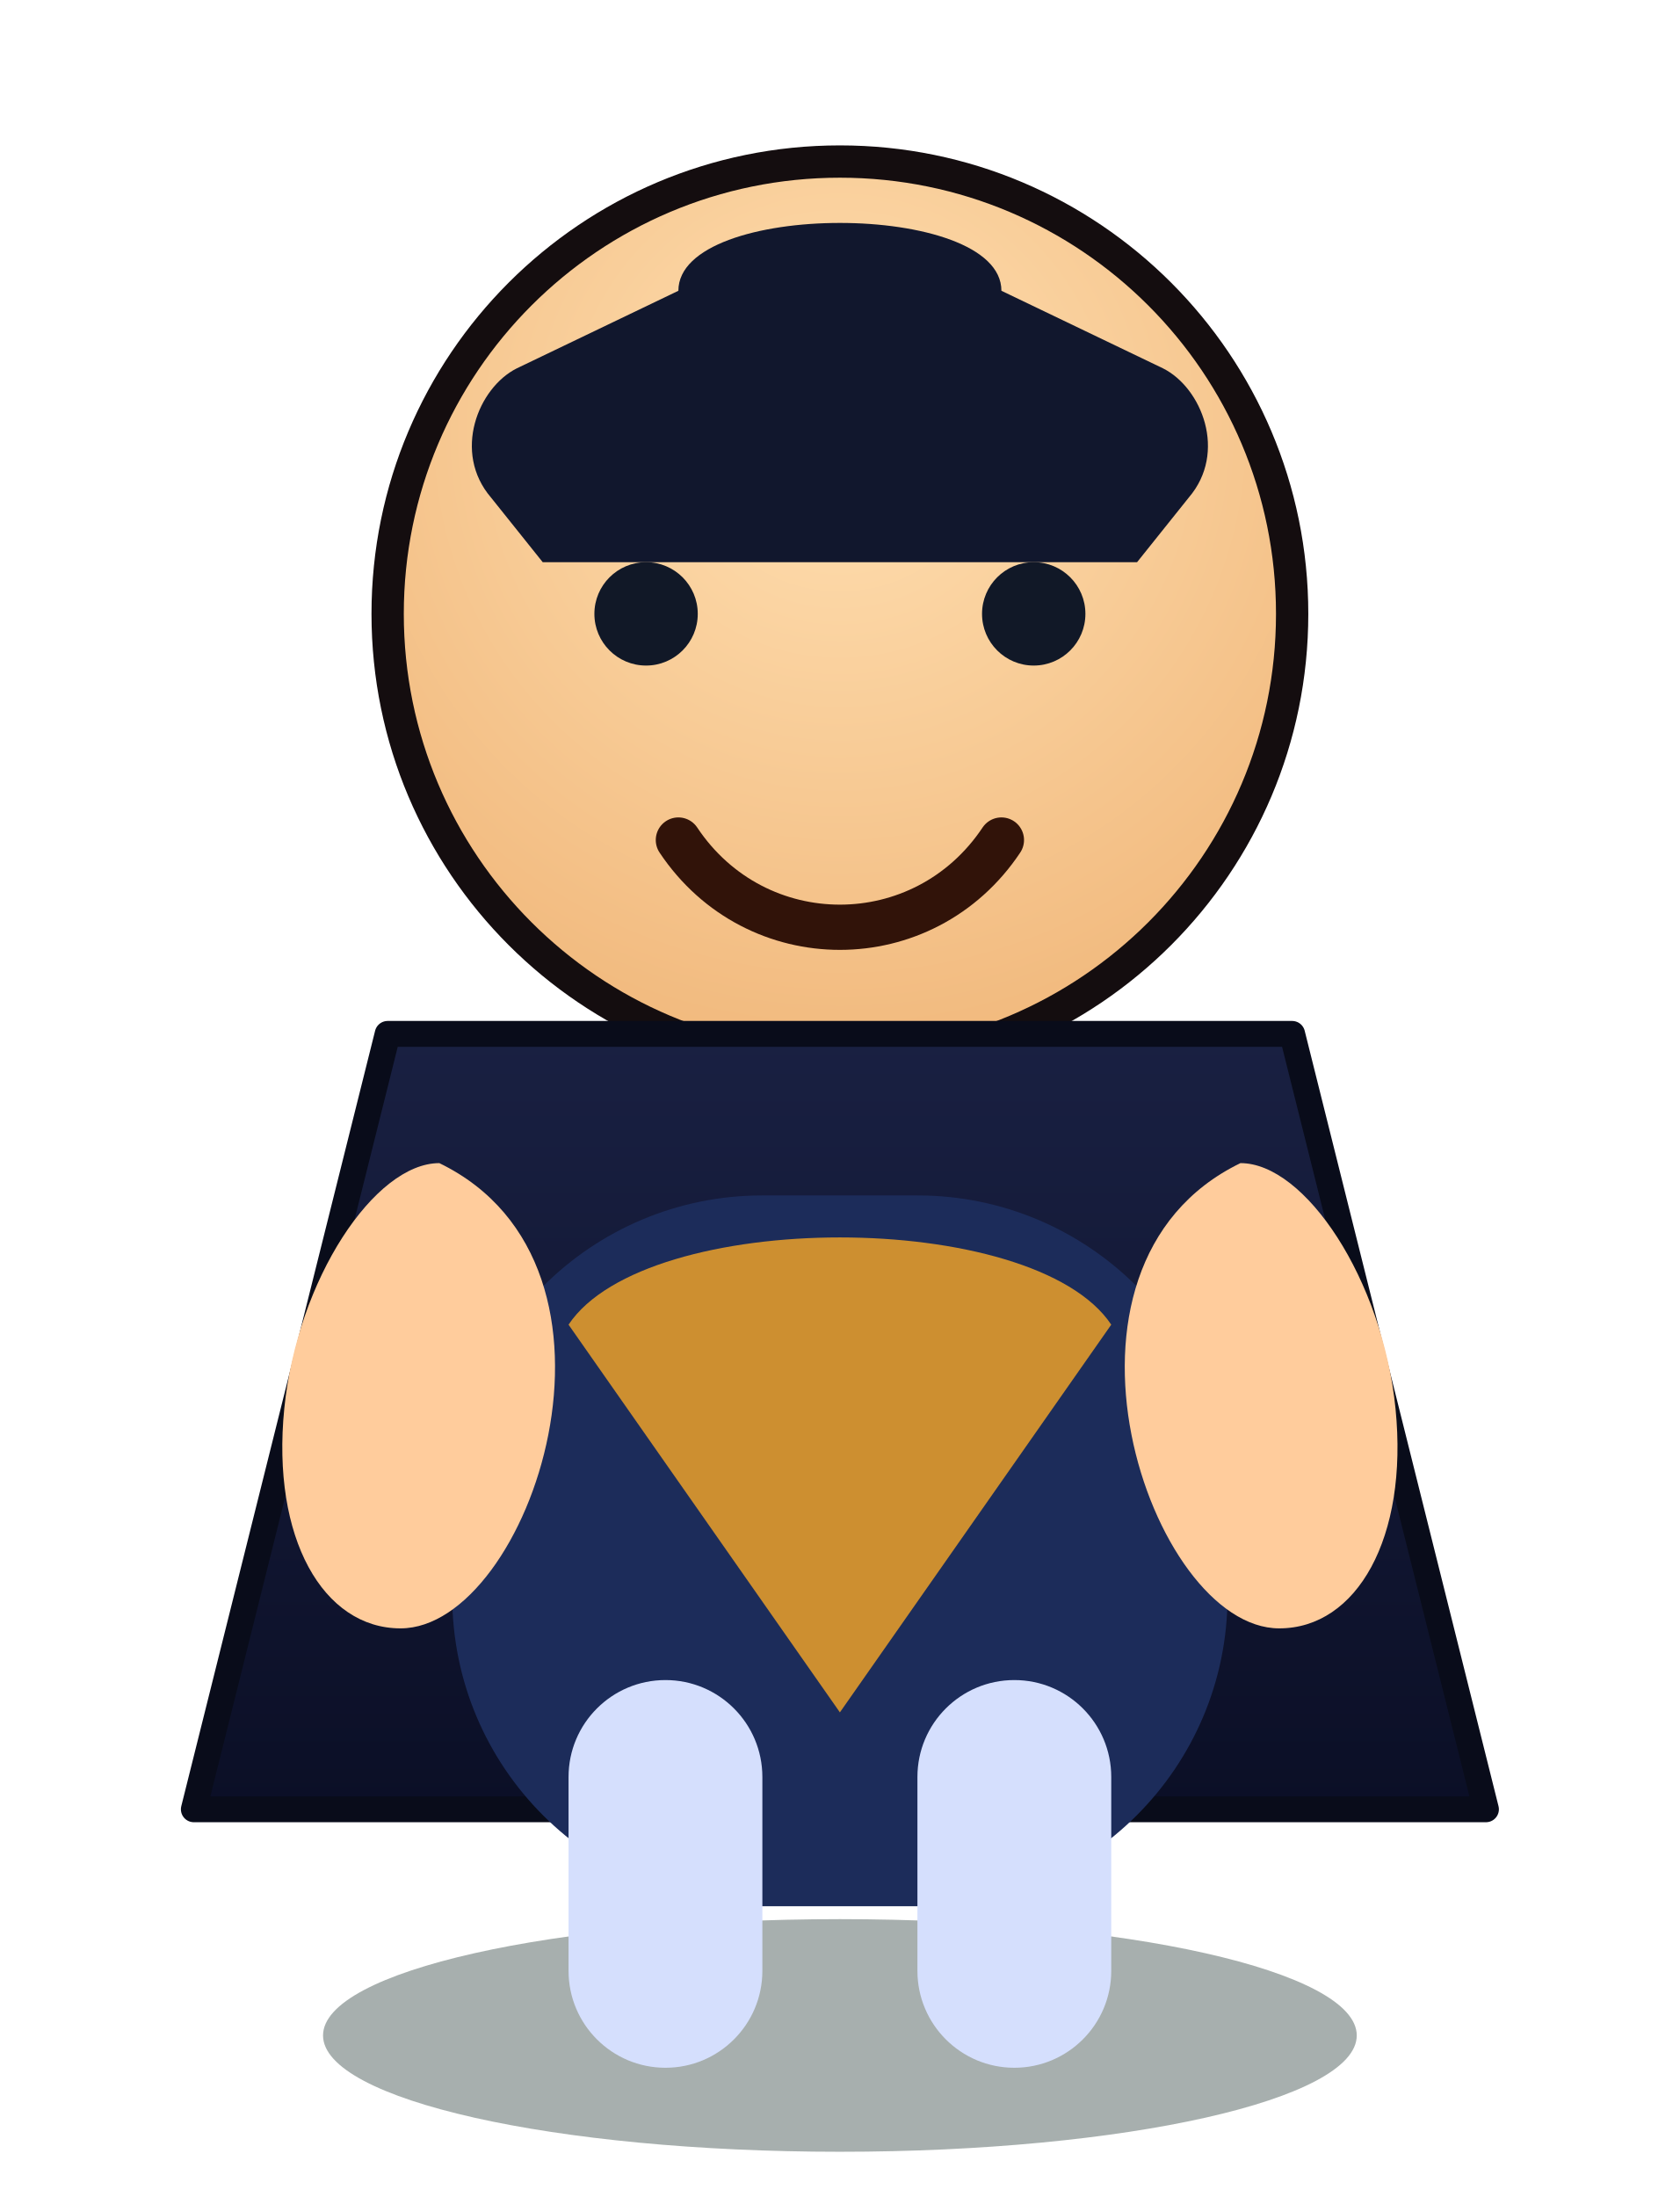
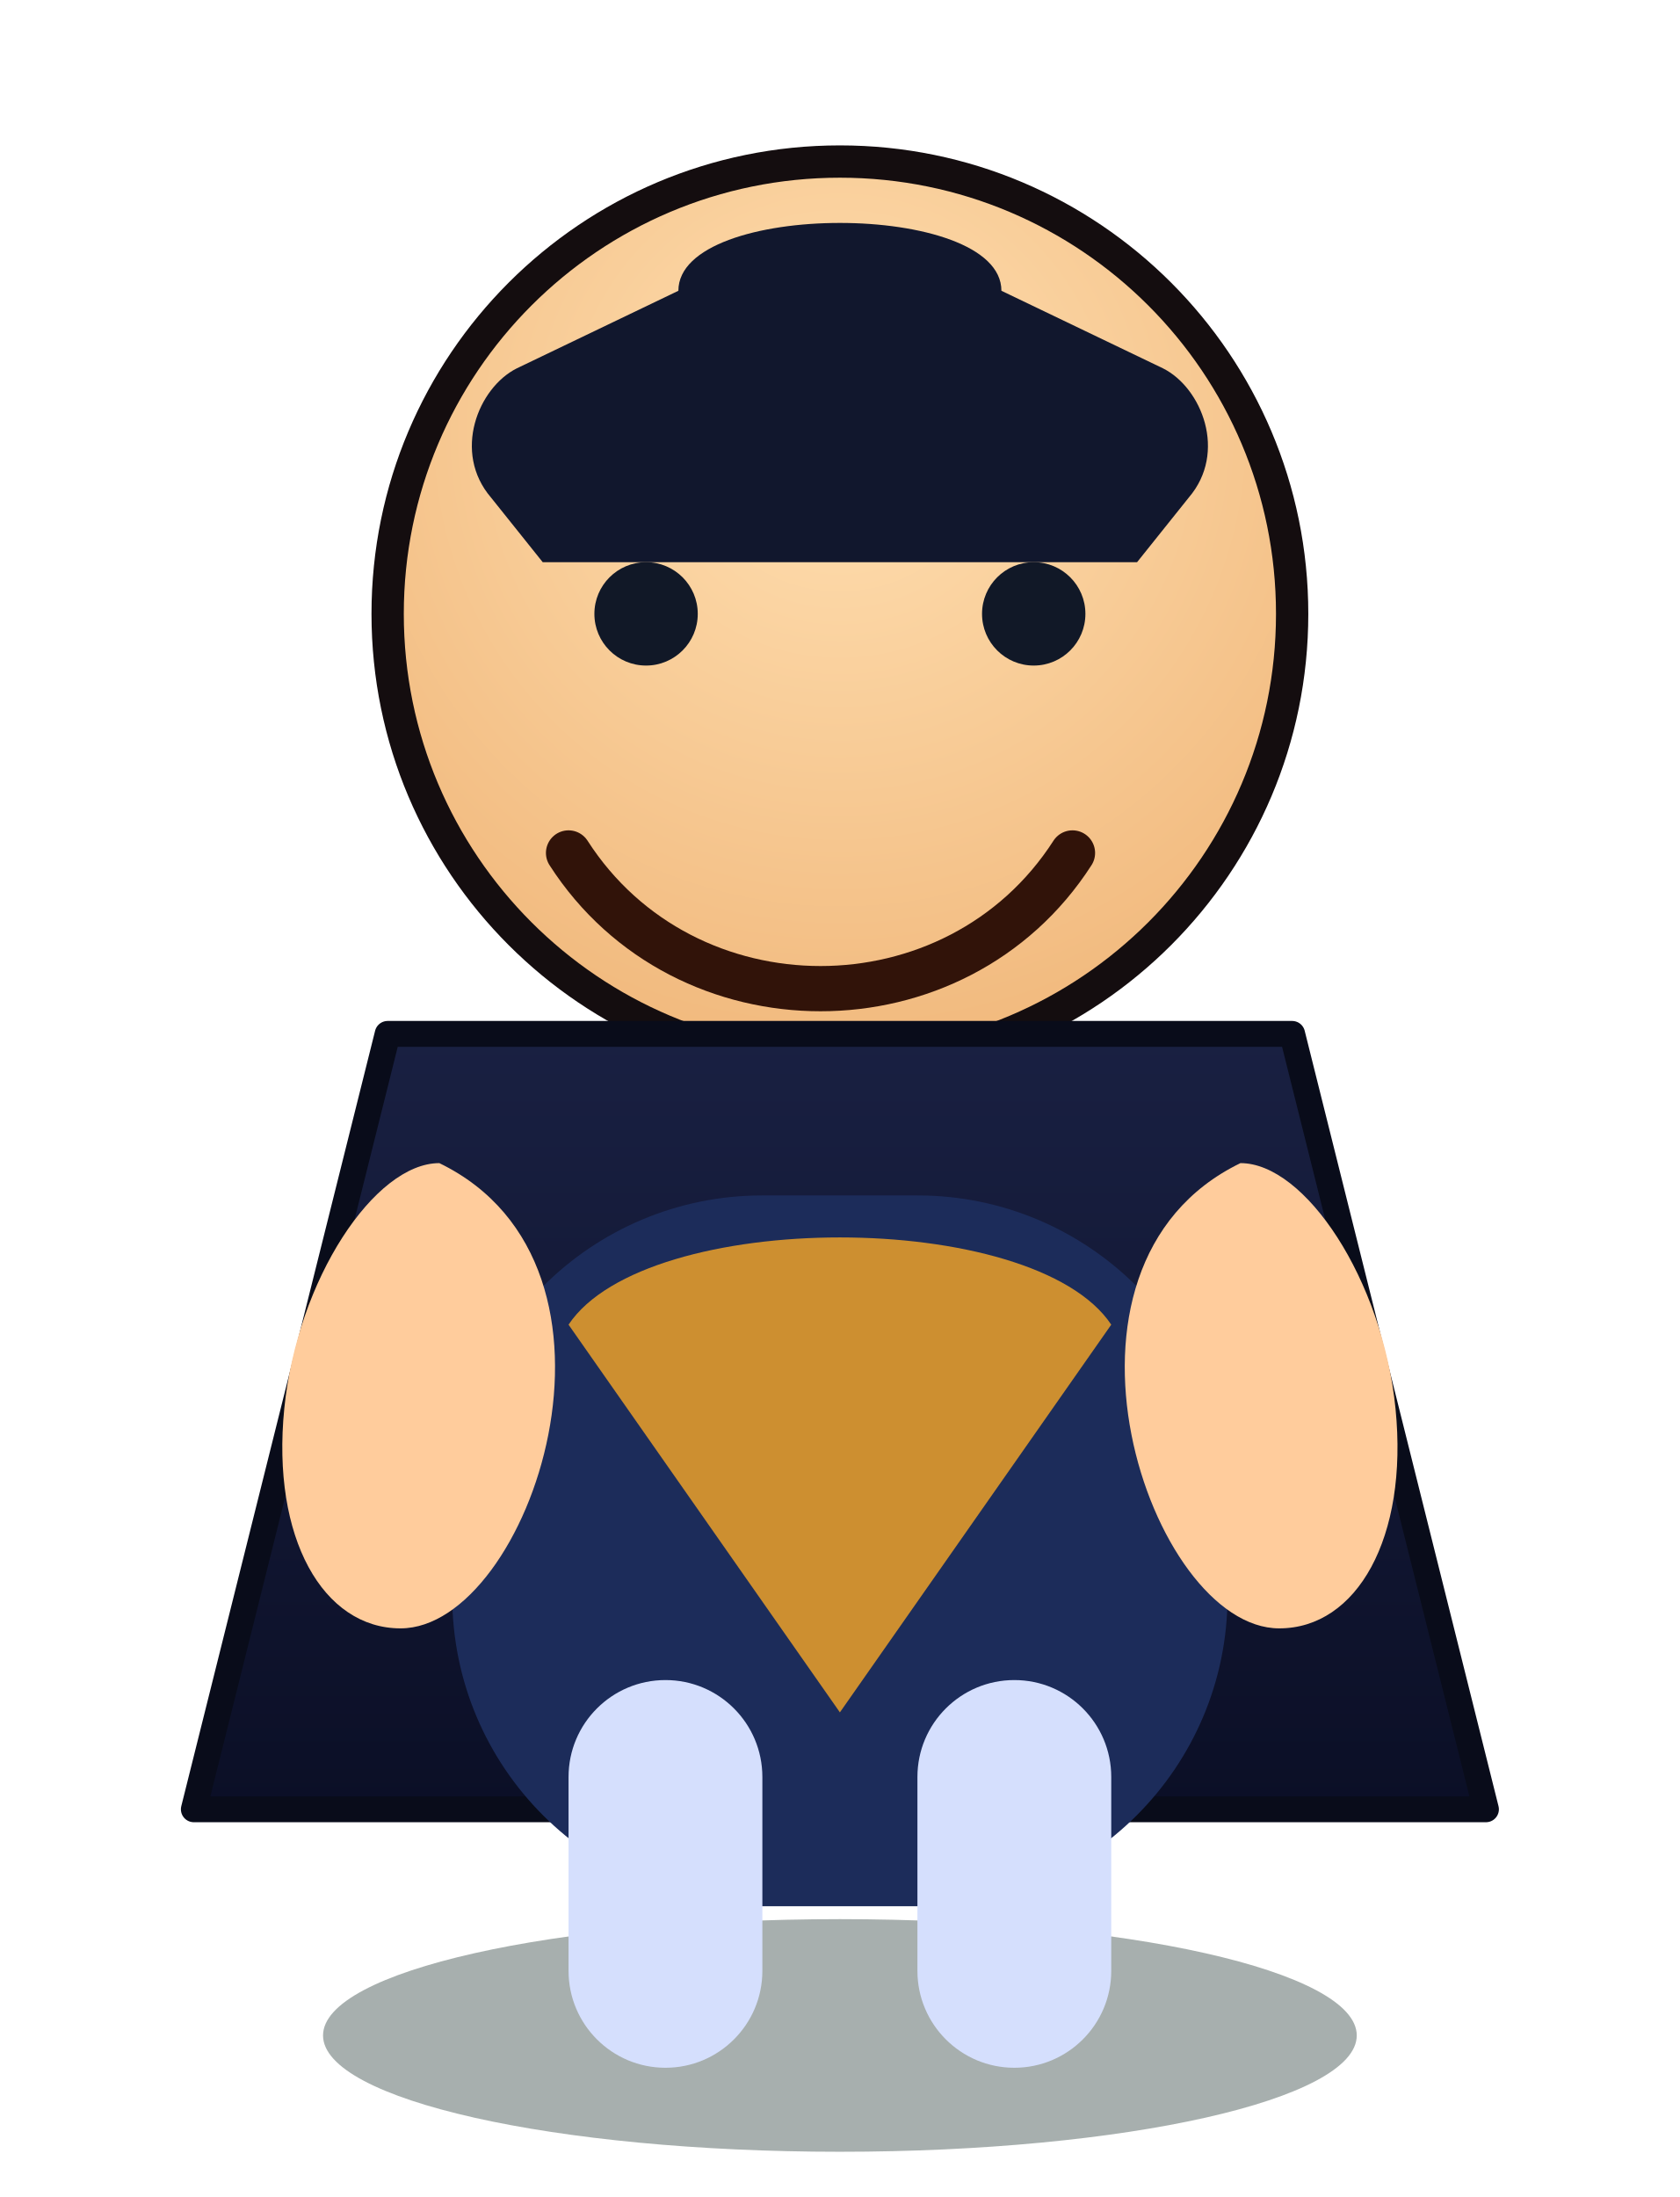
<svg xmlns="http://www.w3.org/2000/svg" width="260" height="340" viewBox="0 0 260 340">
  <defs>
    <linearGradient id="ace-suit" x1="0%" y1="0%" x2="0%" y2="100%">
      <stop offset="0%" stop-color="#192042" />
      <stop offset="100%" stop-color="#0b0f26" />
    </linearGradient>
    <radialGradient id="ace-highlight" cx="50%" cy="30%" r="70%">
      <stop offset="0%" stop-color="#ffdfb1" />
      <stop offset="100%" stop-color="#f1b97d" />
    </radialGradient>
  </defs>
  <rect width="260" height="340" fill="none" />
  <ellipse cx="130" cy="315" rx="80" ry="18" fill="#041b16" opacity="0.35" />
  <circle cx="130" cy="95" r="70" fill="url(#ace-highlight)" stroke="#140d0f" stroke-width="5" />
  <path d="M60 160h140l30 120H30z" fill="url(#ace-suit)" stroke="#090c1a" stroke-width="4" stroke-linejoin="round" />
  <path d="M105 45c0-14 50-14 50 0l25 12c6 3 10 13 4 20l-8 10H84l-8-10c-6-7-2-17 4-20l25-12z" fill="#11172d" />
  <circle cx="100" cy="95" r="8" fill="#111827" />
  <circle cx="160" cy="95" r="8" fill="#111827" />
-   <path d="M105 130c12 18 38 18 50 0" stroke="#311309" stroke-width="7" fill="none" stroke-linecap="round" />
+   <path d="M88 132c18 28 60 28 78 0" stroke="#311309" stroke-width="7" fill="none" stroke-linecap="round" />
  <rect x="70" y="185" width="120" height="110" rx="48" fill="#1c2c5a" />
  <path d="M68 180c-10 0-22 18-24 38-2 20 6 34 18 34 20 0 39-56 6-72z" fill="#ffcc9c" />
  <path d="M192 180c10 0 22 18 24 38 2 20-6 34-18 34-20 0-39-56-6-72z" fill="#ffcc9c" />
  <rect x="88" y="260" width="30" height="60" rx="15" fill="#d5dffd" />
  <rect x="142" y="260" width="30" height="60" rx="15" fill="#d5dffd" />
  <path d="M88 205c12-18 72-18 84 0l-42 60z" fill="#f9a826" opacity="0.8" />
</svg>
